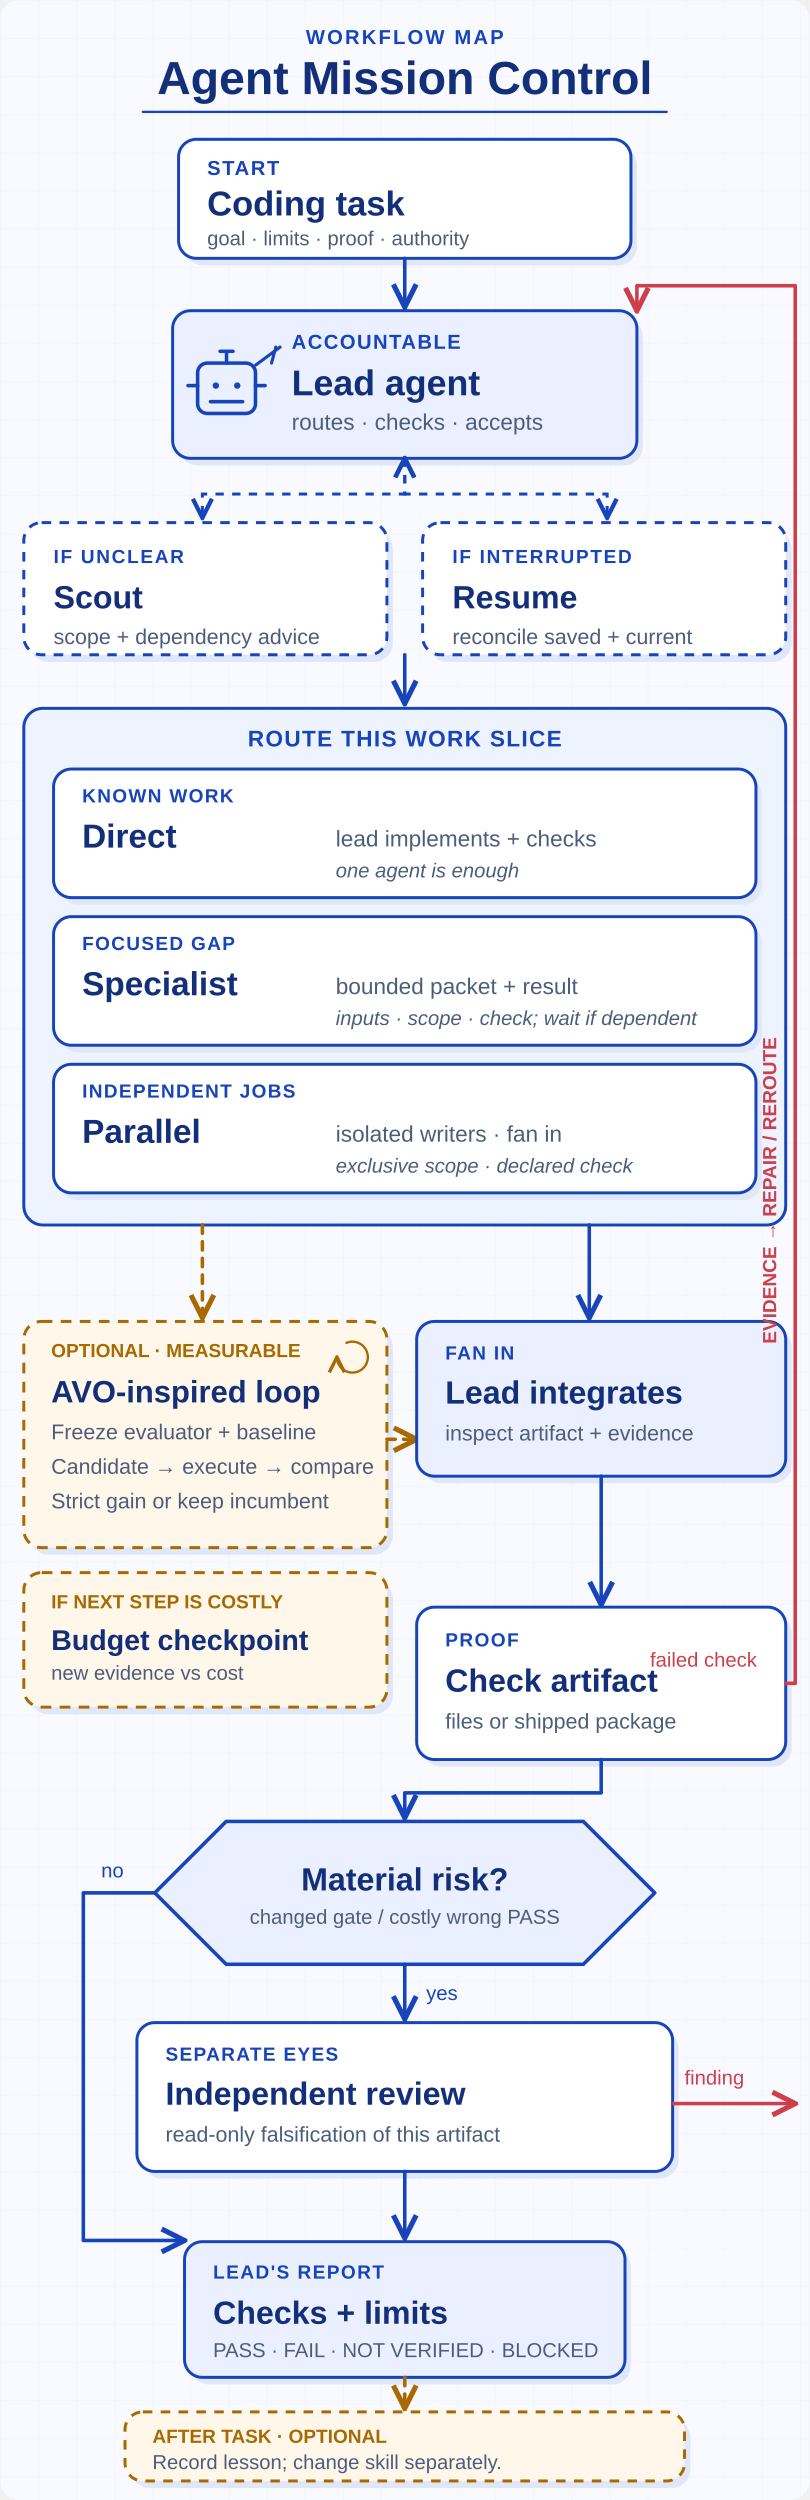
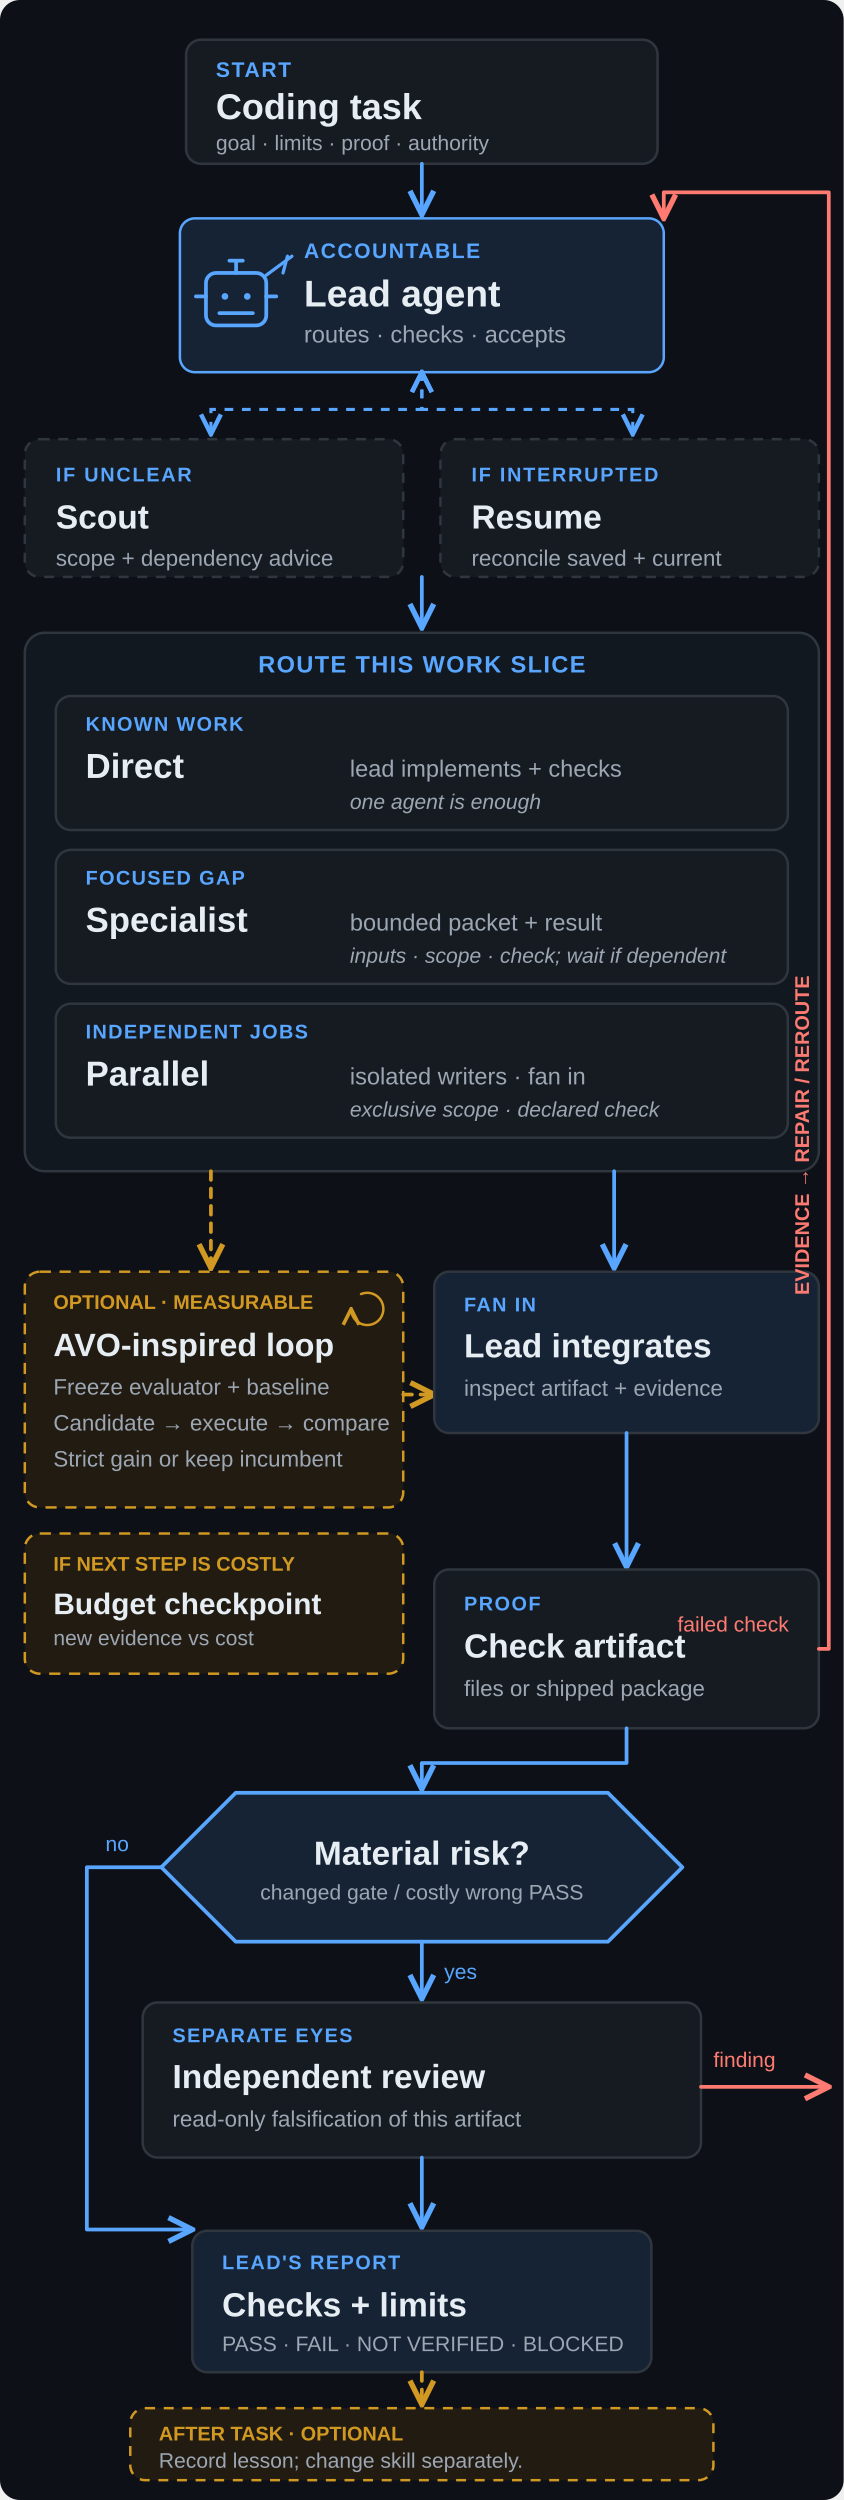
- <svg xmlns="http://www.w3.org/2000/svg" viewBox="0 0 680 2100" role="img" aria-labelledby="title description">
+ <svg xmlns="http://www.w3.org/2000/svg" viewBox="0 0 680 2015" role="img" aria-labelledby="title description">
  <defs>
-     <pattern id="grid" width="32" height="32" patternUnits="userSpaceOnUse">
-       <path d="M32 0H0V32" fill="none" stroke="#dce6fa" stroke-width="1" opacity=".35" />
-     </pattern>
    <marker id="arrow" viewBox="0 0 10 10" refX="9" refY="5" markerWidth="8" markerHeight="8" orient="auto-start-reverse">
-       <path d="M1 1 9 5 1 9" fill="none" stroke="#1844b9" stroke-width="1.8" />
+       <path d="M1 1 9 5 1 9" fill="none" stroke="#58a6ff" stroke-width="1.8" />
    </marker>
    <marker id="red-arrow" viewBox="0 0 10 10" refX="9" refY="5" markerWidth="8" markerHeight="8" orient="auto-start-reverse">
-       <path d="M1 1 9 5 1 9" fill="none" stroke="#cc3f4b" stroke-width="1.8" />
+       <path d="M1 1 9 5 1 9" fill="none" stroke="#ff7b72" stroke-width="1.8" />
    </marker>
    <marker id="amber-arrow" viewBox="0 0 10 10" refX="9" refY="5" markerWidth="8" markerHeight="8" orient="auto-start-reverse">
-       <path d="M1 1 9 5 1 9" fill="none" stroke="#a86900" stroke-width="1.8" />
+       <path d="M1 1 9 5 1 9" fill="none" stroke="#d29922" stroke-width="1.8" />
    </marker>
  </defs>
-   <rect width="680" height="2100" rx="16" fill="#f8faff" />
-   <rect width="680" height="2100" rx="16" fill="url(#grid)" />
-   <text x="340" y="37" fill="#1844b9" font-size="17" font-weight="700" font-family="Segoe UI,Arial,sans-serif" text-anchor="middle" letter-spacing="1.8">WORKFLOW MAP</text>
-   <text x="340" y="79" fill="#142f79" font-size="39" font-weight="750" font-family="Segoe UI,Arial,sans-serif" text-anchor="middle">Agent Mission Control</text>
-   <path d="M120 94h440" fill="none" stroke="#1844b9" stroke-width="2" stroke-linecap="round" stroke-linejoin="round" />
-   <rect x="155" y="123" width="380" height="100" rx="16" fill="#dfe7f9" stroke="none" stroke-width="0" />
-   <rect x="150" y="117" width="380" height="100" rx="15" fill="#ffffff" stroke="#1844b9" stroke-width="2.5" />
-   <text x="174" y="147" fill="#1844b9" font-size="17" font-weight="700" font-family="Segoe UI,Arial,sans-serif" letter-spacing="1.3">START</text>
-   <text x="174" y="181" fill="#142f79" font-size="29" font-weight="700" font-family="Segoe UI,Arial,sans-serif">Coding task</text>
-   <text x="174" y="206" fill="#4c5d7c" font-size="17" font-weight="500" font-family="Segoe UI,Arial,sans-serif">goal · limits · proof · authority</text>
-   <path d="M340 217v41" fill="none" stroke="#1844b9" stroke-width="3" stroke-linecap="round" stroke-linejoin="round" marker-end="url(#arrow)" />
-   <rect x="150" y="267" width="390" height="124" rx="16" fill="#dfe7f9" stroke="none" stroke-width="0" />
-   <rect x="145" y="261" width="390" height="124" rx="15" fill="#eaf0ff" stroke="#1844b9" stroke-width="2.5" />
-   <rect x="166" y="305" width="48.6" height="42.3" rx="8.1" fill="none" stroke="#1844b9" stroke-width="3" />
-   <path d="M190.3 305v-9.9 M184.9 295.1h10.8 M166 323.9h-8.1 M214.6 323.9h8.1 M176.8 337.4h27.0" fill="none" stroke="#1844b9" stroke-width="3" stroke-linecap="round" stroke-linejoin="round" />
-   <circle cx="181.3" cy="323.9" r="2.7" fill="#1844b9" />
-   <circle cx="199.3" cy="323.9" r="2.7" fill="#1844b9" />
-   <path d="M214.6 306.8l20.7 -15.3 m-3.6 0l-3.6 13.5" fill="none" stroke="#1844b9" stroke-width="2.6" stroke-linecap="round" stroke-linejoin="round" />
-   <text x="245" y="293" fill="#1844b9" font-size="17" font-weight="700" font-family="Segoe UI,Arial,sans-serif" letter-spacing="1.2">ACCOUNTABLE</text>
-   <text x="245" y="332" fill="#142f79" font-size="30" font-weight="700" font-family="Segoe UI,Arial,sans-serif">Lead agent</text>
-   <text x="245" y="361" fill="#4c5d7c" font-size="19" font-weight="500" font-family="Segoe UI,Arial,sans-serif">routes · checks · accepts</text>
-   <path d="M340 385v30H170v20" fill="none" stroke="#1844b9" stroke-width="2.5" stroke-dasharray="7 7" marker-start="url(#arrow)" marker-end="url(#arrow)" />
-   <path d="M340 385v30h170v20" fill="none" stroke="#1844b9" stroke-width="2.5" stroke-dasharray="7 7" marker-start="url(#arrow)" marker-end="url(#arrow)" />
-   <rect x="25" y="445" width="305" height="111" rx="16" fill="#dfe7f9" stroke="none" stroke-width="0" />
-   <rect x="20" y="439" width="305" height="111" rx="15" fill="#fff" stroke="#1844b9" stroke-width="2.5" stroke-dasharray="8 7" />
-   <text x="45" y="473" fill="#1844b9" font-size="16" font-weight="700" font-family="Segoe UI,Arial,sans-serif" letter-spacing="1.4">IF UNCLEAR</text>
-   <text x="45" y="511" fill="#142f79" font-size="27" font-weight="700" font-family="Segoe UI,Arial,sans-serif">Scout</text>
-   <text x="45" y="541" fill="#4c5d7c" font-size="18" font-weight="500" font-family="Segoe UI,Arial,sans-serif">scope + dependency advice</text>
-   <rect x="360" y="445" width="305" height="111" rx="16" fill="#dfe7f9" stroke="none" stroke-width="0" />
-   <rect x="355" y="439" width="305" height="111" rx="15" fill="#fff" stroke="#1844b9" stroke-width="2.5" stroke-dasharray="8 7" />
-   <text x="380" y="473" fill="#1844b9" font-size="16" font-weight="700" font-family="Segoe UI,Arial,sans-serif" letter-spacing="1.4">IF INTERRUPTED</text>
-   <text x="380" y="511" fill="#142f79" font-size="27" font-weight="700" font-family="Segoe UI,Arial,sans-serif">Resume</text>
-   <text x="380" y="541" fill="#4c5d7c" font-size="18" font-weight="500" font-family="Segoe UI,Arial,sans-serif">reconcile saved + current</text>
-   <path d="M340 550v41" fill="none" stroke="#1844b9" stroke-width="3" stroke-linecap="round" stroke-linejoin="round" marker-end="url(#arrow)" />
-   <rect x="20" y="595" width="640" height="434" rx="16" fill="#edf3ff" stroke="#1844b9" stroke-width="2.5" />
-   <text x="340" y="627" fill="#1844b9" font-size="19" font-weight="700" font-family="Segoe UI,Arial,sans-serif" text-anchor="middle" letter-spacing="1.1">ROUTE THIS WORK SLICE</text>
-   <rect x="50" y="652" width="590" height="108" rx="16" fill="#dfe7f9" stroke="none" stroke-width="0" />
-   <rect x="45" y="646" width="590" height="108" rx="15" fill="#ffffff" stroke="#1844b9" stroke-width="2.5" />
-   <text x="69" y="674" fill="#1844b9" font-size="16" font-weight="700" font-family="Segoe UI,Arial,sans-serif" letter-spacing="1.1">KNOWN WORK</text>
-   <text x="69" y="712" fill="#142f79" font-size="28" font-weight="700" font-family="Segoe UI,Arial,sans-serif">Direct</text>
-   <text x="282" y="711" fill="#4c5d7c" font-size="19" font-weight="500" font-family="Segoe UI,Arial,sans-serif">lead implements + checks</text>
-   <text x="282" y="737" fill="#4c5d7c" font-size="17" font-weight="500" font-family="Segoe UI,Arial,sans-serif" font-style="italic">one agent is enough</text>
-   <rect x="50" y="776" width="590" height="108" rx="16" fill="#dfe7f9" stroke="none" stroke-width="0" />
-   <rect x="45" y="770" width="590" height="108" rx="15" fill="#ffffff" stroke="#1844b9" stroke-width="2.5" />
-   <text x="69" y="798" fill="#1844b9" font-size="16" font-weight="700" font-family="Segoe UI,Arial,sans-serif" letter-spacing="1.1">FOCUSED GAP</text>
-   <text x="69" y="836" fill="#142f79" font-size="28" font-weight="700" font-family="Segoe UI,Arial,sans-serif">Specialist</text>
-   <text x="282" y="835" fill="#4c5d7c" font-size="19" font-weight="500" font-family="Segoe UI,Arial,sans-serif">bounded packet + result</text>
-   <text x="282" y="861" fill="#4c5d7c" font-size="17" font-weight="500" font-family="Segoe UI,Arial,sans-serif" font-style="italic">inputs · scope · check; wait if dependent</text>
-   <rect x="50" y="900" width="590" height="108" rx="16" fill="#dfe7f9" stroke="none" stroke-width="0" />
-   <rect x="45" y="894" width="590" height="108" rx="15" fill="#ffffff" stroke="#1844b9" stroke-width="2.5" />
-   <text x="69" y="922" fill="#1844b9" font-size="16" font-weight="700" font-family="Segoe UI,Arial,sans-serif" letter-spacing="1.1">INDEPENDENT JOBS</text>
-   <text x="69" y="960" fill="#142f79" font-size="28" font-weight="700" font-family="Segoe UI,Arial,sans-serif">Parallel</text>
-   <text x="282" y="959" fill="#4c5d7c" font-size="19" font-weight="500" font-family="Segoe UI,Arial,sans-serif">isolated writers · fan in</text>
-   <text x="282" y="985" fill="#4c5d7c" font-size="17" font-weight="500" font-family="Segoe UI,Arial,sans-serif" font-style="italic">exclusive scope · declared check</text>
-   <path d="M170 1029v78" fill="none" stroke="#a86900" stroke-width="3" stroke-linecap="round" stroke-linejoin="round" stroke-dasharray="7 7" marker-end="url(#amber-arrow)" />
-   <path d="M495 1029v78" fill="none" stroke="#1844b9" stroke-width="3" stroke-linecap="round" stroke-linejoin="round" marker-end="url(#arrow)" />
-   <rect x="25" y="1116" width="305" height="190" rx="16" fill="#dfe7f9" stroke="none" stroke-width="0" />
-   <rect x="20" y="1110" width="305" height="190" rx="15" fill="#fff8ea" stroke="#a86900" stroke-width="2.5" stroke-dasharray="9 7" />
-   <text x="43" y="1140" fill="#a86900" font-size="16" font-weight="700" font-family="Segoe UI,Arial,sans-serif">OPTIONAL · MEASURABLE</text>
-   <text x="43" y="1178" fill="#142f79" font-size="26" font-weight="700" font-family="Segoe UI,Arial,sans-serif">AVO-inspired loop</text>
-   <text x="43" y="1209" fill="#4c5d7c" font-size="18" font-weight="500" font-family="Segoe UI,Arial,sans-serif">Freeze evaluator + baseline</text>
-   <text x="43" y="1238" fill="#4c5d7c" font-size="18" font-weight="500" font-family="Segoe UI,Arial,sans-serif">Candidate → execute → compare</text>
-   <text x="43" y="1267" fill="#4c5d7c" font-size="18" font-weight="500" font-family="Segoe UI,Arial,sans-serif">Strict gain or keep incumbent</text>
-   <path d="M291 1128a13 13 0 1 1 -8 12" fill="none" stroke="#a86900" stroke-width="2" stroke-linecap="round" stroke-linejoin="round" marker-end="url(#amber-arrow)" />
-   <path d="M325 1209h25" fill="none" stroke="#a86900" stroke-width="3" stroke-linecap="round" stroke-linejoin="round" stroke-dasharray="7 7" marker-end="url(#amber-arrow)" />
-   <rect x="355" y="1116" width="310" height="130" rx="16" fill="#dfe7f9" stroke="none" stroke-width="0" />
-   <rect x="350" y="1110" width="310" height="130" rx="15" fill="#eaf0ff" stroke="#1844b9" stroke-width="2.5" />
-   <text x="374" y="1142" fill="#1844b9" font-size="16" font-weight="700" font-family="Segoe UI,Arial,sans-serif" letter-spacing="1.1">FAN IN</text>
-   <text x="374" y="1179" fill="#142f79" font-size="27" font-weight="700" font-family="Segoe UI,Arial,sans-serif">Lead integrates</text>
-   <text x="374" y="1210" fill="#4c5d7c" font-size="18" font-weight="500" font-family="Segoe UI,Arial,sans-serif">inspect artifact + evidence</text>
-   <path d="M505 1240v108" fill="none" stroke="#1844b9" stroke-width="3" stroke-linecap="round" stroke-linejoin="round" marker-end="url(#arrow)" />
-   <rect x="355" y="1356" width="310" height="128" rx="16" fill="#dfe7f9" stroke="none" stroke-width="0" />
-   <rect x="350" y="1350" width="310" height="128" rx="15" fill="#ffffff" stroke="#1844b9" stroke-width="2.5" />
-   <text x="374" y="1383" fill="#1844b9" font-size="16" font-weight="700" font-family="Segoe UI,Arial,sans-serif" letter-spacing="1.2">PROOF</text>
-   <text x="374" y="1421" fill="#142f79" font-size="27" font-weight="700" font-family="Segoe UI,Arial,sans-serif">Check artifact</text>
-   <text x="374" y="1452" fill="#4c5d7c" font-size="18" font-weight="500" font-family="Segoe UI,Arial,sans-serif">files or shipped package</text>
-   <path d="M505 1478v28H340v21" fill="none" stroke="#1844b9" stroke-width="3" stroke-linecap="round" stroke-linejoin="round" marker-end="url(#arrow)" />
-   <rect x="25" y="1327" width="305" height="113" rx="16" fill="#dfe7f9" stroke="none" stroke-width="0" />
-   <rect x="20" y="1321" width="305" height="113" rx="15" fill="#fff8ea" stroke="#a86900" stroke-width="2.5" stroke-dasharray="9 7" />
-   <text x="43" y="1351" fill="#a86900" font-size="16" font-weight="700" font-family="Segoe UI,Arial,sans-serif">IF NEXT STEP IS COSTLY</text>
-   <text x="43" y="1386" fill="#142f79" font-size="24" font-weight="700" font-family="Segoe UI,Arial,sans-serif">Budget checkpoint</text>
-   <text x="43" y="1411" fill="#4c5d7c" font-size="17" font-weight="500" font-family="Segoe UI,Arial,sans-serif">new evidence vs cost</text>
-   <path d="M190 1530H490L550 1590 490 1650H190L130 1590Z" fill="#eaf0ff" stroke="#1844b9" stroke-width="3" stroke-linejoin="round" />
-   <text x="340" y="1588" fill="#142f79" font-size="27" font-weight="700" font-family="Segoe UI,Arial,sans-serif" text-anchor="middle">Material risk?</text>
-   <text x="340" y="1616" fill="#4c5d7c" font-size="17" font-weight="500" font-family="Segoe UI,Arial,sans-serif" text-anchor="middle">changed gate / costly wrong PASS</text>
-   <path d="M340 1650v46" fill="none" stroke="#1844b9" stroke-width="3" stroke-linecap="round" stroke-linejoin="round" marker-end="url(#arrow)" />
-   <text x="358" y="1680" fill="#1844b9" font-size="17" font-weight="500" font-family="Segoe UI,Arial,sans-serif">yes</text>
-   <rect x="120" y="1705" width="450" height="125" rx="16" fill="#dfe7f9" stroke="none" stroke-width="0" />
-   <rect x="115" y="1699" width="450" height="125" rx="15" fill="#ffffff" stroke="#1844b9" stroke-width="2.5" />
-   <text x="139" y="1731" fill="#1844b9" font-size="16" font-weight="700" font-family="Segoe UI,Arial,sans-serif" letter-spacing="1.1">SEPARATE EYES</text>
-   <text x="139" y="1768" fill="#142f79" font-size="27" font-weight="700" font-family="Segoe UI,Arial,sans-serif">Independent review</text>
-   <text x="139" y="1799" fill="#4c5d7c" font-size="18" font-weight="500" font-family="Segoe UI,Arial,sans-serif">read-only falsification of this artifact</text>
-   <path d="M660 1414h8V240H535v21" fill="none" stroke="#cc3f4b" stroke-width="3" stroke-linecap="round" stroke-linejoin="round" marker-end="url(#red-arrow)" />
-   <text x="546" y="1400" fill="#cc3f4b" font-size="17" font-weight="500" font-family="Segoe UI,Arial,sans-serif">failed check</text>
-   <path d="M565 1767h103" fill="none" stroke="#cc3f4b" stroke-width="3" stroke-linecap="round" stroke-linejoin="round" marker-end="url(#red-arrow)" />
-   <text x="575" y="1751" fill="#cc3f4b" font-size="17" font-weight="500" font-family="Segoe UI,Arial,sans-serif">finding</text>
-   <text x="652" y="1000" transform="rotate(-90 652 1000)" text-anchor="middle" fill="#cc3f4b" font-size="16" font-weight="700" font-family="Segoe UI,Arial,sans-serif">EVIDENCE → REPAIR / REROUTE</text>
-   <path d="M130 1590H70v292h85" fill="none" stroke="#1844b9" stroke-width="3" stroke-linecap="round" stroke-linejoin="round" marker-end="url(#arrow)" />
-   <text x="85" y="1577" fill="#1844b9" font-size="17" font-weight="500" font-family="Segoe UI,Arial,sans-serif">no</text>
-   <path d="M340 1824v56" fill="none" stroke="#1844b9" stroke-width="3" stroke-linecap="round" stroke-linejoin="round" marker-end="url(#arrow)" />
-   <rect x="160" y="1889" width="370" height="114" rx="16" fill="#dfe7f9" stroke="none" stroke-width="0" />
-   <rect x="155" y="1883" width="370" height="114" rx="15" fill="#eaf0ff" stroke="#1844b9" stroke-width="2.5" />
-   <text x="179" y="1914" fill="#1844b9" font-size="16" font-weight="700" font-family="Segoe UI,Arial,sans-serif" letter-spacing="1.2">LEAD'S REPORT</text>
-   <text x="179" y="1952" fill="#142f79" font-size="27" font-weight="700" font-family="Segoe UI,Arial,sans-serif">Checks + limits</text>
-   <text x="179" y="1980" fill="#4c5d7c" font-size="17" font-weight="500" font-family="Segoe UI,Arial,sans-serif">PASS · FAIL · NOT VERIFIED · BLOCKED</text>
-   <path d="M340 1997v26" fill="none" stroke="#a86900" stroke-width="3" stroke-linecap="round" stroke-linejoin="round" stroke-dasharray="7 7" marker-end="url(#amber-arrow)" />
-   <rect x="110" y="2032" width="470" height="58" rx="16" fill="#dfe7f9" stroke="none" stroke-width="0" />
-   <rect x="105" y="2026" width="470" height="58" rx="15" fill="#fff8ea" stroke="#a86900" stroke-width="2.5" stroke-dasharray="8 7" />
-   <text x="128" y="2052" fill="#a86900" font-size="16" font-weight="700" font-family="Segoe UI,Arial,sans-serif">AFTER TASK · OPTIONAL</text>
-   <text x="128" y="2074" fill="#4c5d7c" font-size="17" font-weight="500" font-family="Segoe UI,Arial,sans-serif">Record lesson; change skill separately.</text>
+   <rect width="680" height="2015" rx="16" fill="#0d1117" />
+   <g transform="translate(0,-85)">
+     <rect x="150" y="117" width="380" height="100" rx="12" fill="#161b22" stroke="#30363d" stroke-width="2" />
+     <text x="174" y="147" fill="#58a6ff" font-size="17" font-weight="700" font-family="Segoe UI,Arial,sans-serif" letter-spacing="1.3">START</text>
+     <text x="174" y="181" fill="#e6edf3" font-size="29" font-weight="700" font-family="Segoe UI,Arial,sans-serif">Coding task</text>
+     <text x="174" y="206" fill="#9da7b3" font-size="17" font-weight="500" font-family="Segoe UI,Arial,sans-serif">goal · limits · proof · authority</text>
+     <path d="M340 217v41" fill="none" stroke="#58a6ff" stroke-width="3" stroke-linecap="round" stroke-linejoin="round" marker-end="url(#arrow)" />
+     <rect x="145" y="261" width="390" height="124" rx="12" fill="#162335" stroke="#58a6ff" stroke-width="2" />
+     <rect x="166" y="305" width="48.6" height="42.3" rx="8.1" fill="none" stroke="#58a6ff" stroke-width="3" />
+     <path d="M190.3 305v-9.9 M184.9 295.1h10.8 M166 323.9h-8.1 M214.6 323.9h8.1 M176.8 337.4h27.0" fill="none" stroke="#58a6ff" stroke-width="3" stroke-linecap="round" stroke-linejoin="round" />
+     <circle cx="181.3" cy="323.9" r="2.7" fill="#58a6ff" />
+     <circle cx="199.3" cy="323.9" r="2.7" fill="#58a6ff" />
+     <path d="M214.6 306.8l20.7 -15.3 m-3.6 0l-3.6 13.5" fill="none" stroke="#58a6ff" stroke-width="2.6" stroke-linecap="round" stroke-linejoin="round" />
+     <text x="245" y="293" fill="#58a6ff" font-size="17" font-weight="700" font-family="Segoe UI,Arial,sans-serif" letter-spacing="1.2">ACCOUNTABLE</text>
+     <text x="245" y="332" fill="#e6edf3" font-size="30" font-weight="700" font-family="Segoe UI,Arial,sans-serif">Lead agent</text>
+     <text x="245" y="361" fill="#9da7b3" font-size="19" font-weight="500" font-family="Segoe UI,Arial,sans-serif">routes · checks · accepts</text>
+     <path d="M340 385v30H170v20" fill="none" stroke="#58a6ff" stroke-width="2.5" stroke-dasharray="7 7" marker-start="url(#arrow)" marker-end="url(#arrow)" />
+     <path d="M340 385v30h170v20" fill="none" stroke="#58a6ff" stroke-width="2.5" stroke-dasharray="7 7" marker-start="url(#arrow)" marker-end="url(#arrow)" />
+     <rect x="20" y="439" width="305" height="111" rx="12" fill="#161b22" stroke="#30363d" stroke-width="2" stroke-dasharray="8 7" />
+     <text x="45" y="473" fill="#58a6ff" font-size="16" font-weight="700" font-family="Segoe UI,Arial,sans-serif" letter-spacing="1.4">IF UNCLEAR</text>
+     <text x="45" y="511" fill="#e6edf3" font-size="27" font-weight="700" font-family="Segoe UI,Arial,sans-serif">Scout</text>
+     <text x="45" y="541" fill="#9da7b3" font-size="18" font-weight="500" font-family="Segoe UI,Arial,sans-serif">scope + dependency advice</text>
+     <rect x="355" y="439" width="305" height="111" rx="12" fill="#161b22" stroke="#30363d" stroke-width="2" stroke-dasharray="8 7" />
+     <text x="380" y="473" fill="#58a6ff" font-size="16" font-weight="700" font-family="Segoe UI,Arial,sans-serif" letter-spacing="1.4">IF INTERRUPTED</text>
+     <text x="380" y="511" fill="#e6edf3" font-size="27" font-weight="700" font-family="Segoe UI,Arial,sans-serif">Resume</text>
+     <text x="380" y="541" fill="#9da7b3" font-size="18" font-weight="500" font-family="Segoe UI,Arial,sans-serif">reconcile saved + current</text>
+     <path d="M340 550v41" fill="none" stroke="#58a6ff" stroke-width="3" stroke-linecap="round" stroke-linejoin="round" marker-end="url(#arrow)" />
+     <rect x="20" y="595" width="640" height="434" rx="16" fill="#111820" stroke="#30363d" stroke-width="2" />
+     <text x="340" y="627" fill="#58a6ff" font-size="19" font-weight="700" font-family="Segoe UI,Arial,sans-serif" text-anchor="middle" letter-spacing="1.1">ROUTE THIS WORK SLICE</text>
+     <rect x="45" y="646" width="590" height="108" rx="12" fill="#161b22" stroke="#30363d" stroke-width="2" />
+     <text x="69" y="674" fill="#58a6ff" font-size="16" font-weight="700" font-family="Segoe UI,Arial,sans-serif" letter-spacing="1.1">KNOWN WORK</text>
+     <text x="69" y="712" fill="#e6edf3" font-size="28" font-weight="700" font-family="Segoe UI,Arial,sans-serif">Direct</text>
+     <text x="282" y="711" fill="#9da7b3" font-size="19" font-weight="500" font-family="Segoe UI,Arial,sans-serif">lead implements + checks</text>
+     <text x="282" y="737" fill="#9da7b3" font-size="17" font-weight="500" font-family="Segoe UI,Arial,sans-serif" font-style="italic">one agent is enough</text>
+     <rect x="45" y="770" width="590" height="108" rx="12" fill="#161b22" stroke="#30363d" stroke-width="2" />
+     <text x="69" y="798" fill="#58a6ff" font-size="16" font-weight="700" font-family="Segoe UI,Arial,sans-serif" letter-spacing="1.1">FOCUSED GAP</text>
+     <text x="69" y="836" fill="#e6edf3" font-size="28" font-weight="700" font-family="Segoe UI,Arial,sans-serif">Specialist</text>
+     <text x="282" y="835" fill="#9da7b3" font-size="19" font-weight="500" font-family="Segoe UI,Arial,sans-serif">bounded packet + result</text>
+     <text x="282" y="861" fill="#9da7b3" font-size="17" font-weight="500" font-family="Segoe UI,Arial,sans-serif" font-style="italic">inputs · scope · check; wait if dependent</text>
+     <rect x="45" y="894" width="590" height="108" rx="12" fill="#161b22" stroke="#30363d" stroke-width="2" />
+     <text x="69" y="922" fill="#58a6ff" font-size="16" font-weight="700" font-family="Segoe UI,Arial,sans-serif" letter-spacing="1.1">INDEPENDENT JOBS</text>
+     <text x="69" y="960" fill="#e6edf3" font-size="28" font-weight="700" font-family="Segoe UI,Arial,sans-serif">Parallel</text>
+     <text x="282" y="959" fill="#9da7b3" font-size="19" font-weight="500" font-family="Segoe UI,Arial,sans-serif">isolated writers · fan in</text>
+     <text x="282" y="985" fill="#9da7b3" font-size="17" font-weight="500" font-family="Segoe UI,Arial,sans-serif" font-style="italic">exclusive scope · declared check</text>
+     <path d="M170 1029v78" fill="none" stroke="#d29922" stroke-width="3" stroke-linecap="round" stroke-linejoin="round" stroke-dasharray="7 7" marker-end="url(#amber-arrow)" />
+     <path d="M495 1029v78" fill="none" stroke="#58a6ff" stroke-width="3" stroke-linecap="round" stroke-linejoin="round" marker-end="url(#arrow)" />
+     <rect x="20" y="1110" width="305" height="190" rx="12" fill="#211b12" stroke="#d29922" stroke-width="2" stroke-dasharray="9 7" />
+     <text x="43" y="1140" fill="#d29922" font-size="16" font-weight="700" font-family="Segoe UI,Arial,sans-serif">OPTIONAL · MEASURABLE</text>
+     <text x="43" y="1178" fill="#e6edf3" font-size="26" font-weight="700" font-family="Segoe UI,Arial,sans-serif">AVO-inspired loop</text>
+     <text x="43" y="1209" fill="#9da7b3" font-size="18" font-weight="500" font-family="Segoe UI,Arial,sans-serif">Freeze evaluator + baseline</text>
+     <text x="43" y="1238" fill="#9da7b3" font-size="18" font-weight="500" font-family="Segoe UI,Arial,sans-serif">Candidate → execute → compare</text>
+     <text x="43" y="1267" fill="#9da7b3" font-size="18" font-weight="500" font-family="Segoe UI,Arial,sans-serif">Strict gain or keep incumbent</text>
+     <path d="M291 1128a13 13 0 1 1 -8 12" fill="none" stroke="#d29922" stroke-width="2" stroke-linecap="round" stroke-linejoin="round" marker-end="url(#amber-arrow)" />
+     <path d="M325 1209h25" fill="none" stroke="#d29922" stroke-width="3" stroke-linecap="round" stroke-linejoin="round" stroke-dasharray="7 7" marker-end="url(#amber-arrow)" />
+     <rect x="350" y="1110" width="310" height="130" rx="12" fill="#162335" stroke="#30363d" stroke-width="2" />
+     <text x="374" y="1142" fill="#58a6ff" font-size="16" font-weight="700" font-family="Segoe UI,Arial,sans-serif" letter-spacing="1.1">FAN IN</text>
+     <text x="374" y="1179" fill="#e6edf3" font-size="27" font-weight="700" font-family="Segoe UI,Arial,sans-serif">Lead integrates</text>
+     <text x="374" y="1210" fill="#9da7b3" font-size="18" font-weight="500" font-family="Segoe UI,Arial,sans-serif">inspect artifact + evidence</text>
+     <path d="M505 1240v108" fill="none" stroke="#58a6ff" stroke-width="3" stroke-linecap="round" stroke-linejoin="round" marker-end="url(#arrow)" />
+     <rect x="350" y="1350" width="310" height="128" rx="12" fill="#161b22" stroke="#30363d" stroke-width="2" />
+     <text x="374" y="1383" fill="#58a6ff" font-size="16" font-weight="700" font-family="Segoe UI,Arial,sans-serif" letter-spacing="1.2">PROOF</text>
+     <text x="374" y="1421" fill="#e6edf3" font-size="27" font-weight="700" font-family="Segoe UI,Arial,sans-serif">Check artifact</text>
+     <text x="374" y="1452" fill="#9da7b3" font-size="18" font-weight="500" font-family="Segoe UI,Arial,sans-serif">files or shipped package</text>
+     <path d="M505 1478v28H340v21" fill="none" stroke="#58a6ff" stroke-width="3" stroke-linecap="round" stroke-linejoin="round" marker-end="url(#arrow)" />
+     <rect x="20" y="1321" width="305" height="113" rx="12" fill="#211b12" stroke="#d29922" stroke-width="2" stroke-dasharray="9 7" />
+     <text x="43" y="1351" fill="#d29922" font-size="16" font-weight="700" font-family="Segoe UI,Arial,sans-serif">IF NEXT STEP IS COSTLY</text>
+     <text x="43" y="1386" fill="#e6edf3" font-size="24" font-weight="700" font-family="Segoe UI,Arial,sans-serif">Budget checkpoint</text>
+     <text x="43" y="1411" fill="#9da7b3" font-size="17" font-weight="500" font-family="Segoe UI,Arial,sans-serif">new evidence vs cost</text>
+     <path d="M190 1530H490L550 1590 490 1650H190L130 1590Z" fill="#162335" stroke="#58a6ff" stroke-width="3" stroke-linejoin="round" />
+     <text x="340" y="1588" fill="#e6edf3" font-size="27" font-weight="700" font-family="Segoe UI,Arial,sans-serif" text-anchor="middle">Material risk?</text>
+     <text x="340" y="1616" fill="#9da7b3" font-size="17" font-weight="500" font-family="Segoe UI,Arial,sans-serif" text-anchor="middle">changed gate / costly wrong PASS</text>
+     <path d="M340 1650v46" fill="none" stroke="#58a6ff" stroke-width="3" stroke-linecap="round" stroke-linejoin="round" marker-end="url(#arrow)" />
+     <text x="358" y="1680" fill="#58a6ff" font-size="17" font-weight="500" font-family="Segoe UI,Arial,sans-serif">yes</text>
+     <rect x="115" y="1699" width="450" height="125" rx="12" fill="#161b22" stroke="#30363d" stroke-width="2" />
+     <text x="139" y="1731" fill="#58a6ff" font-size="16" font-weight="700" font-family="Segoe UI,Arial,sans-serif" letter-spacing="1.1">SEPARATE EYES</text>
+     <text x="139" y="1768" fill="#e6edf3" font-size="27" font-weight="700" font-family="Segoe UI,Arial,sans-serif">Independent review</text>
+     <text x="139" y="1799" fill="#9da7b3" font-size="18" font-weight="500" font-family="Segoe UI,Arial,sans-serif">read-only falsification of this artifact</text>
+     <path d="M660 1414h8V240H535v21" fill="none" stroke="#ff7b72" stroke-width="3" stroke-linecap="round" stroke-linejoin="round" marker-end="url(#red-arrow)" />
+     <text x="546" y="1400" fill="#ff7b72" font-size="17" font-weight="500" font-family="Segoe UI,Arial,sans-serif">failed check</text>
+     <path d="M565 1767h103" fill="none" stroke="#ff7b72" stroke-width="3" stroke-linecap="round" stroke-linejoin="round" marker-end="url(#red-arrow)" />
+     <text x="575" y="1751" fill="#ff7b72" font-size="17" font-weight="500" font-family="Segoe UI,Arial,sans-serif">finding</text>
+     <text x="652" y="1000" transform="rotate(-90 652 1000)" text-anchor="middle" fill="#ff7b72" font-size="16" font-weight="700" font-family="Segoe UI,Arial,sans-serif">EVIDENCE → REPAIR / REROUTE</text>
+     <path d="M130 1590H70v292h85" fill="none" stroke="#58a6ff" stroke-width="3" stroke-linecap="round" stroke-linejoin="round" marker-end="url(#arrow)" />
+     <text x="85" y="1577" fill="#58a6ff" font-size="17" font-weight="500" font-family="Segoe UI,Arial,sans-serif">no</text>
+     <path d="M340 1824v56" fill="none" stroke="#58a6ff" stroke-width="3" stroke-linecap="round" stroke-linejoin="round" marker-end="url(#arrow)" />
+     <rect x="155" y="1883" width="370" height="114" rx="12" fill="#162335" stroke="#30363d" stroke-width="2" />
+     <text x="179" y="1914" fill="#58a6ff" font-size="16" font-weight="700" font-family="Segoe UI,Arial,sans-serif" letter-spacing="1.2">LEAD'S REPORT</text>
+     <text x="179" y="1952" fill="#e6edf3" font-size="27" font-weight="700" font-family="Segoe UI,Arial,sans-serif">Checks + limits</text>
+     <text x="179" y="1980" fill="#9da7b3" font-size="17" font-weight="500" font-family="Segoe UI,Arial,sans-serif">PASS · FAIL · NOT VERIFIED · BLOCKED</text>
+     <path d="M340 1997v26" fill="none" stroke="#d29922" stroke-width="3" stroke-linecap="round" stroke-linejoin="round" stroke-dasharray="7 7" marker-end="url(#amber-arrow)" />
+     <rect x="105" y="2026" width="470" height="58" rx="12" fill="#211b12" stroke="#d29922" stroke-width="2" stroke-dasharray="8 7" />
+     <text x="128" y="2052" fill="#d29922" font-size="16" font-weight="700" font-family="Segoe UI,Arial,sans-serif">AFTER TASK · OPTIONAL</text>
+     <text x="128" y="2074" fill="#9da7b3" font-size="17" font-weight="500" font-family="Segoe UI,Arial,sans-serif">Record lesson; change skill separately.</text>
+   </g>
</svg>
